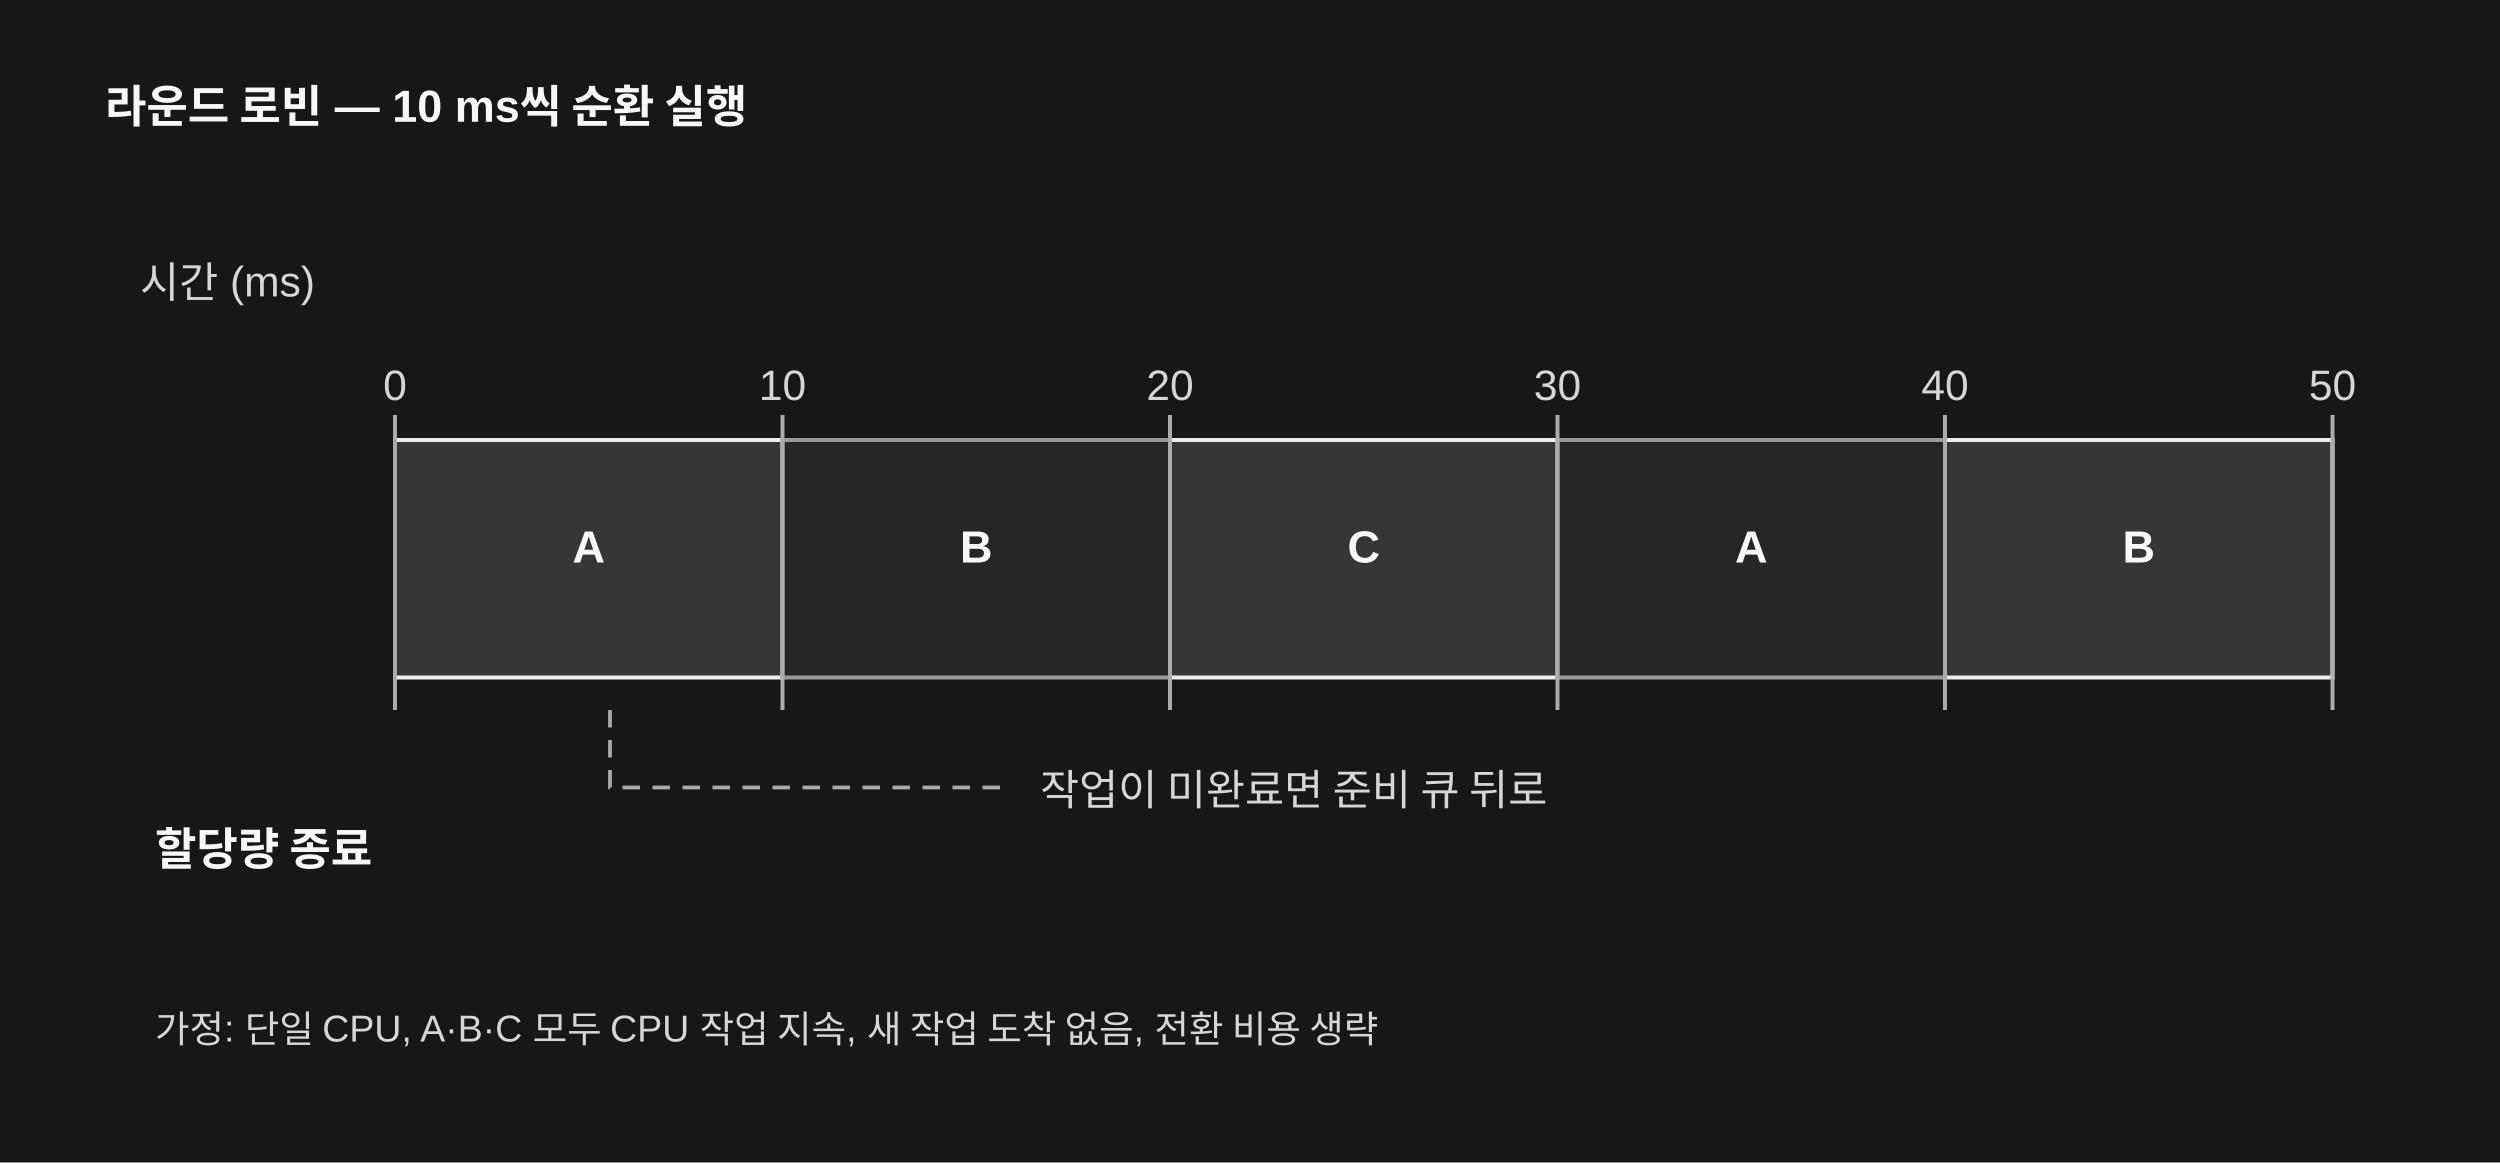
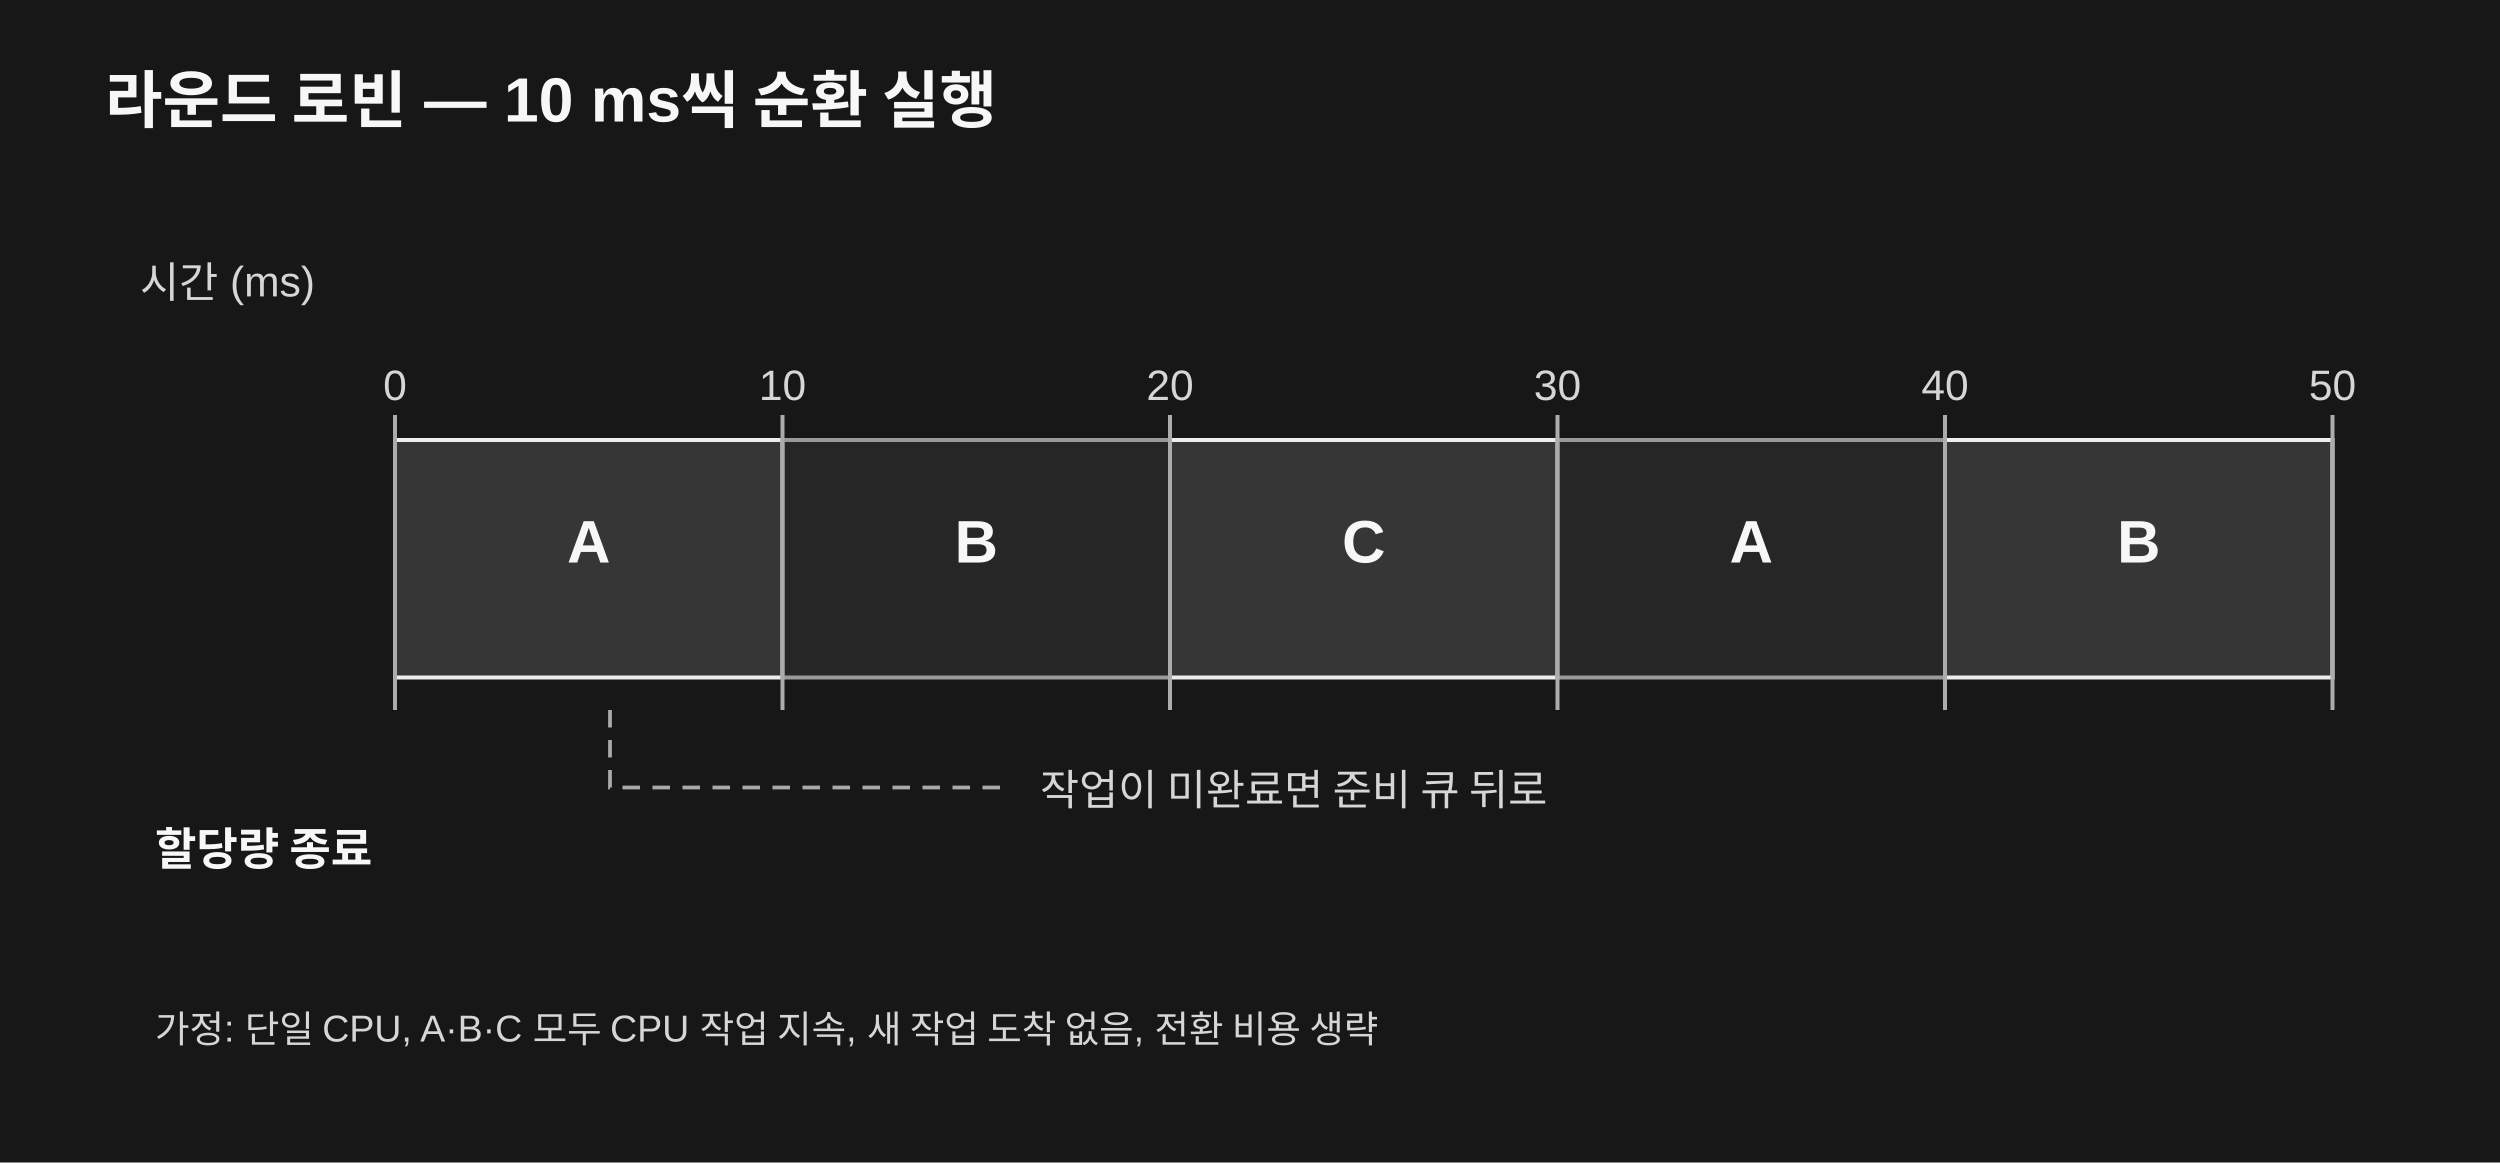
<svg xmlns="http://www.w3.org/2000/svg" viewBox="0 0 1000 465" role="img" aria-labelledby="title desc">
  <defs>
    <marker id="arrowhead" markerWidth="8" markerHeight="8" refX="7" refY="4" orient="auto">
      <path d="M0 0L8 4L0 8Z" fill="#ededed" />
    </marker>
-     <style>.bg{fill:#171717}.box{fill:#262626;stroke:#999;stroke-width:1.6}.linebox{fill:none;stroke:#bbb;stroke-width:1.7}.shade{fill:#363636;stroke:#ededed;stroke-width:1.6}.label{fill:#f7f7f7;font:600 18px Arial,"Noto Sans KR",sans-serif}.sub{fill:#d6d6d6;font-family:Arial,"Noto Sans KR",sans-serif}.arrow{stroke:#ededed;stroke-width:2.1;fill:none;marker-end:url(#arrowhead)}.plain{stroke:#acacac;stroke-width:1.6;fill:none}.dashed{stroke:#aaa;stroke-width:1.5;stroke-dasharray:7 5;fill:none}.divider{stroke:#8d8d8d;stroke-width:1.3}</style>
+     <style>.bg{fill:#171717}.box{fill:#262626;stroke:#999;stroke-width:1.6}.linebox{fill:none;stroke:#bbb;stroke-width:1.7}.shade{fill:#363636;stroke:#ededed;stroke-width:1.6}.label{fill:#f7f7f7;font-family:Arial,"Noto Sans KR",sans-serif;font-weight:600}.sub{fill:#d6d6d6;font-family:Arial,"Noto Sans KR",sans-serif}.arrow{stroke:#ededed;stroke-width:2.1;fill:none;marker-end:url(#arrowhead)}.plain{stroke:#acacac;stroke-width:1.6;fill:none}.dashed{stroke:#aaa;stroke-width:1.5;stroke-dasharray:7 5;fill:none}.divider{stroke:#8d8d8d;stroke-width:1.3}</style>
  </defs>
  <rect class="bg" width="1000" height="465" />
  <text class="label" x="42" y="49" font-size="25" text-anchor="start">라운드 로빈 — 10 ms씩 순환 실행</text>
  <text class="sub" x="56" y="119" font-size="17" text-anchor="start">시간 (ms)</text>
  <text class="sub" x="158" y="160" font-size="17" text-anchor="middle">0</text>
  <text class="sub" x="313" y="160" font-size="17" text-anchor="middle">10</text>
  <text class="sub" x="468" y="160" font-size="17" text-anchor="middle">20</text>
  <text class="sub" x="623" y="160" font-size="17" text-anchor="middle">30</text>
  <text class="sub" x="778" y="160" font-size="17" text-anchor="middle">40</text>
  <text class="sub" x="933" y="160" font-size="17" text-anchor="middle">50</text>
  <rect class="shade" x="158" y="176" width="155" height="95" />
  <text class="label" x="235.5" y="225" font-size="24" text-anchor="middle">A</text>
  <rect class="box" x="313" y="176" width="155" height="95" />
  <text class="label" x="390.5" y="225" font-size="24" text-anchor="middle">B</text>
  <rect class="shade" x="468" y="176" width="155" height="95" />
  <text class="label" x="545.5" y="225" font-size="24" text-anchor="middle">C</text>
  <rect class="box" x="623" y="176" width="155" height="95" />
  <text class="label" x="700.5" y="225" font-size="24" text-anchor="middle">A</text>
  <rect class="shade" x="778" y="176" width="155" height="95" />
  <text class="label" x="855.5" y="225" font-size="24" text-anchor="middle">B</text>
  <path class="plain" d="M158 166V284" />
  <path class="plain" d="M313 166V284" />
  <path class="plain" d="M468 166V284" />
  <path class="plain" d="M623 166V284" />
  <path class="plain" d="M778 166V284" />
  <path class="plain" d="M933 166V284" />
  <text class="label" x="62" y="346" font-size="18" text-anchor="start">할당량 종료</text>
  <path class="dashed" d="M244 284V315H400" />
  <text class="sub" x="416" y="322" font-size="17" text-anchor="start">작업이 미완료면 준비 큐 뒤로</text>
  <text class="sub" x="62" y="417" font-size="15" text-anchor="start">가정: 단일 CPU, A·B·C 모두 CPU 작업 지속, 새 작업 도착 없음, 전환 비용 생략</text>
</svg>
